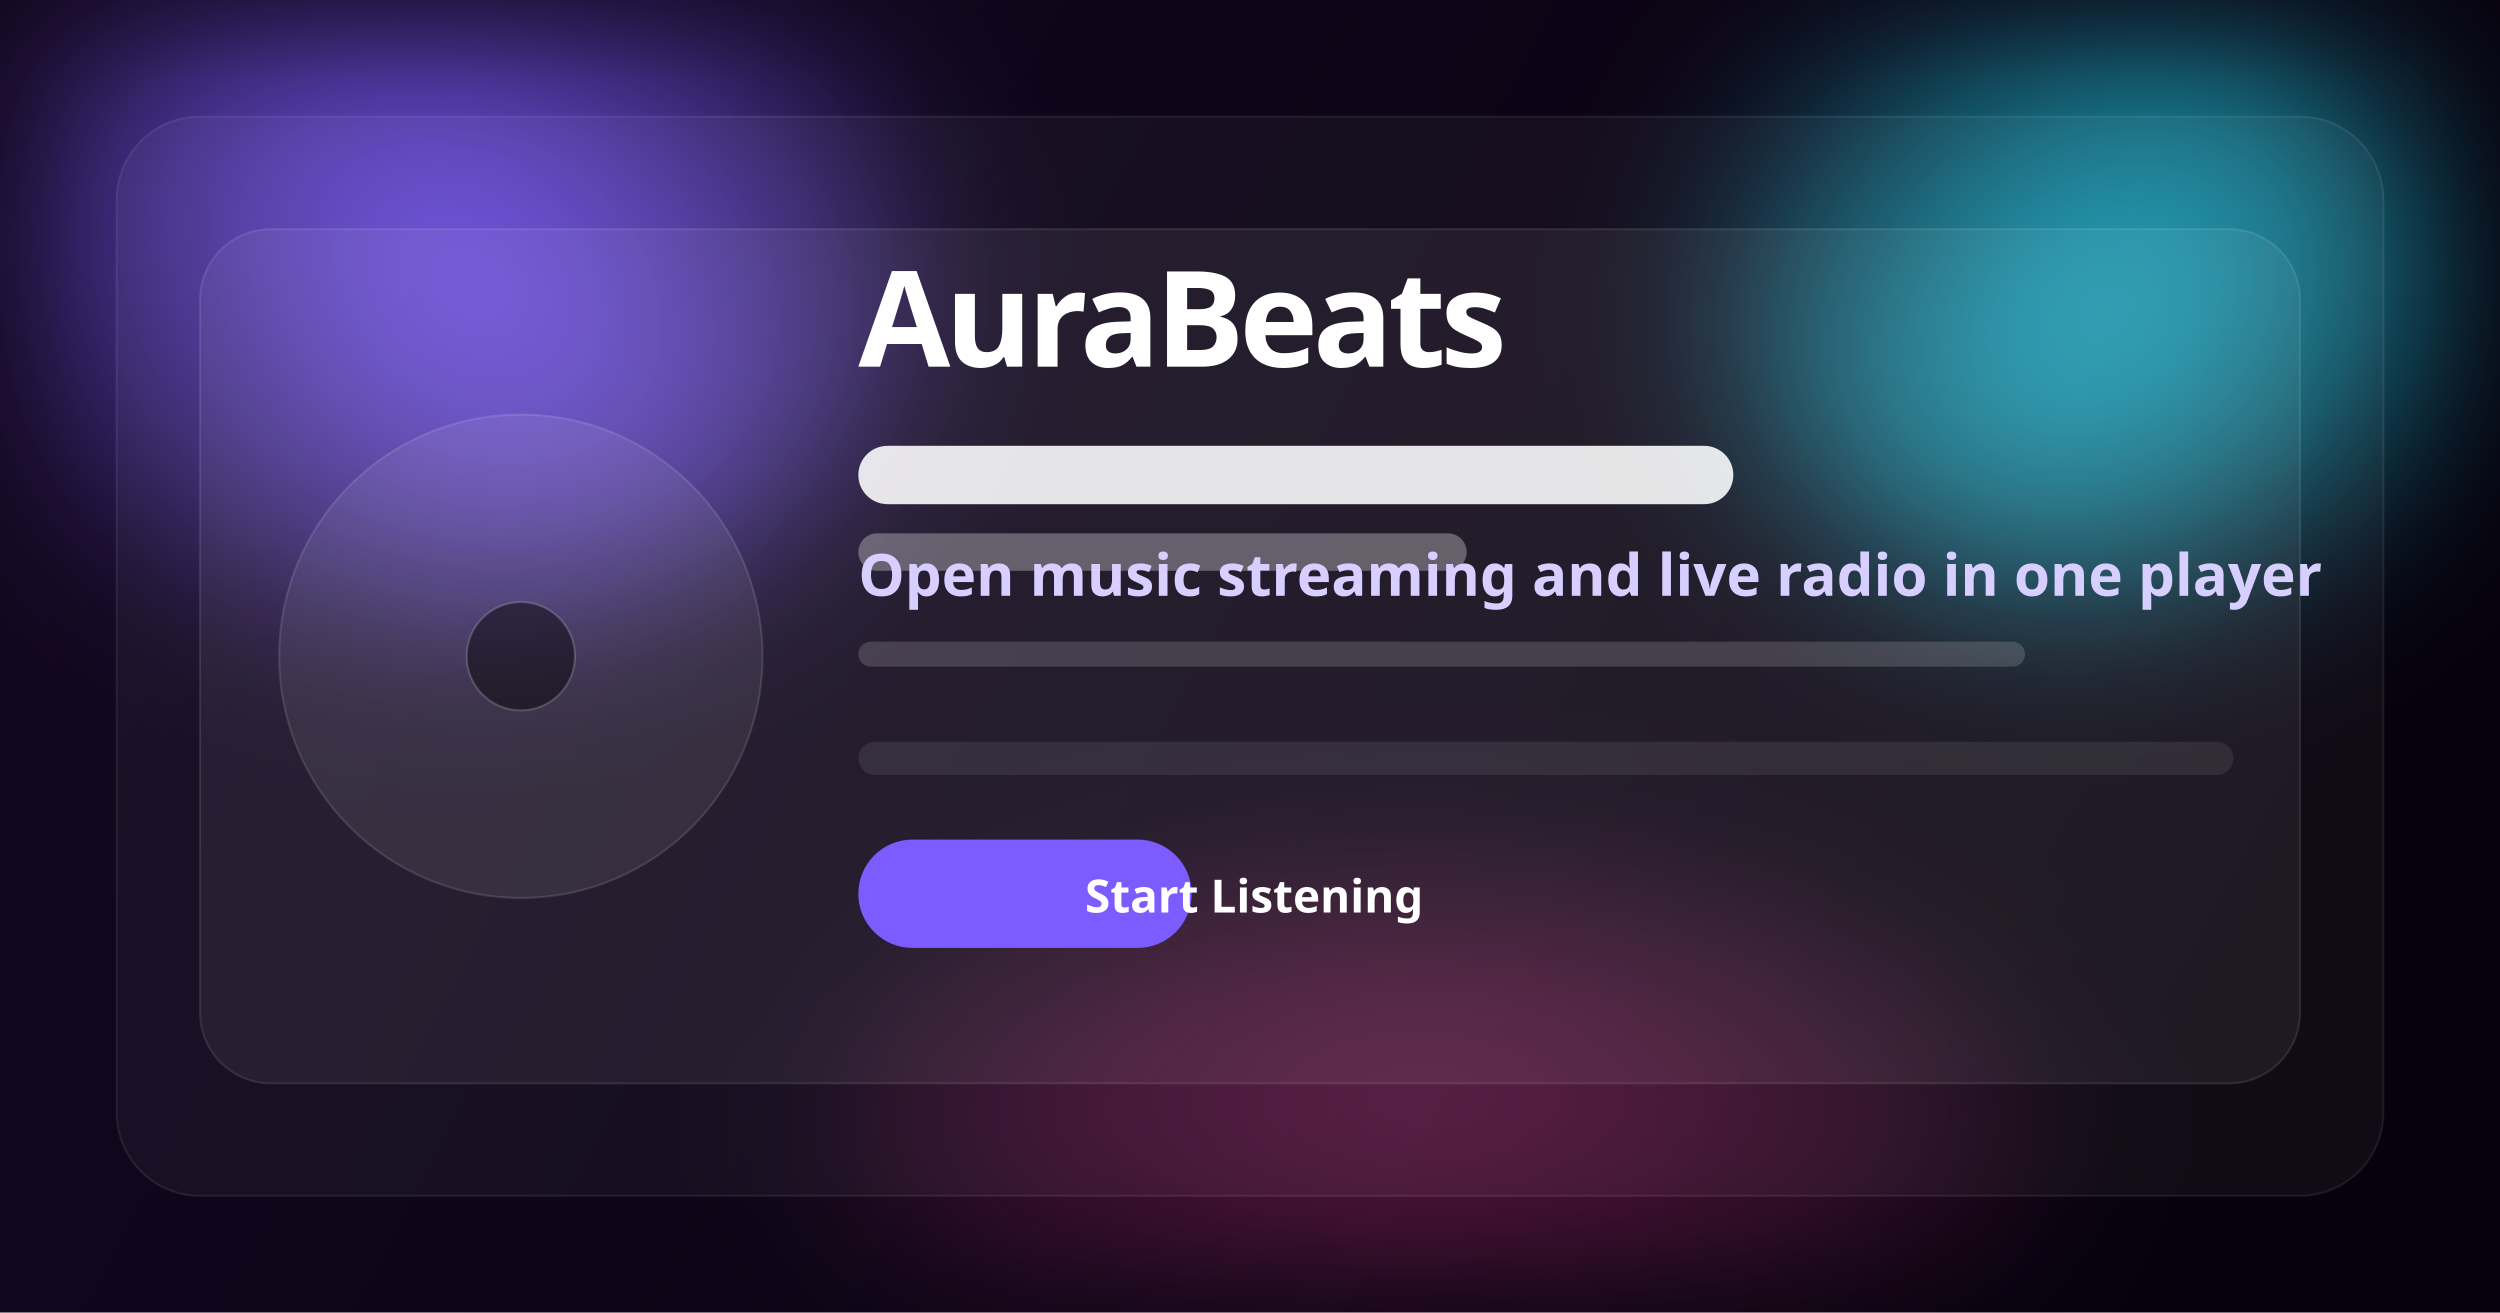
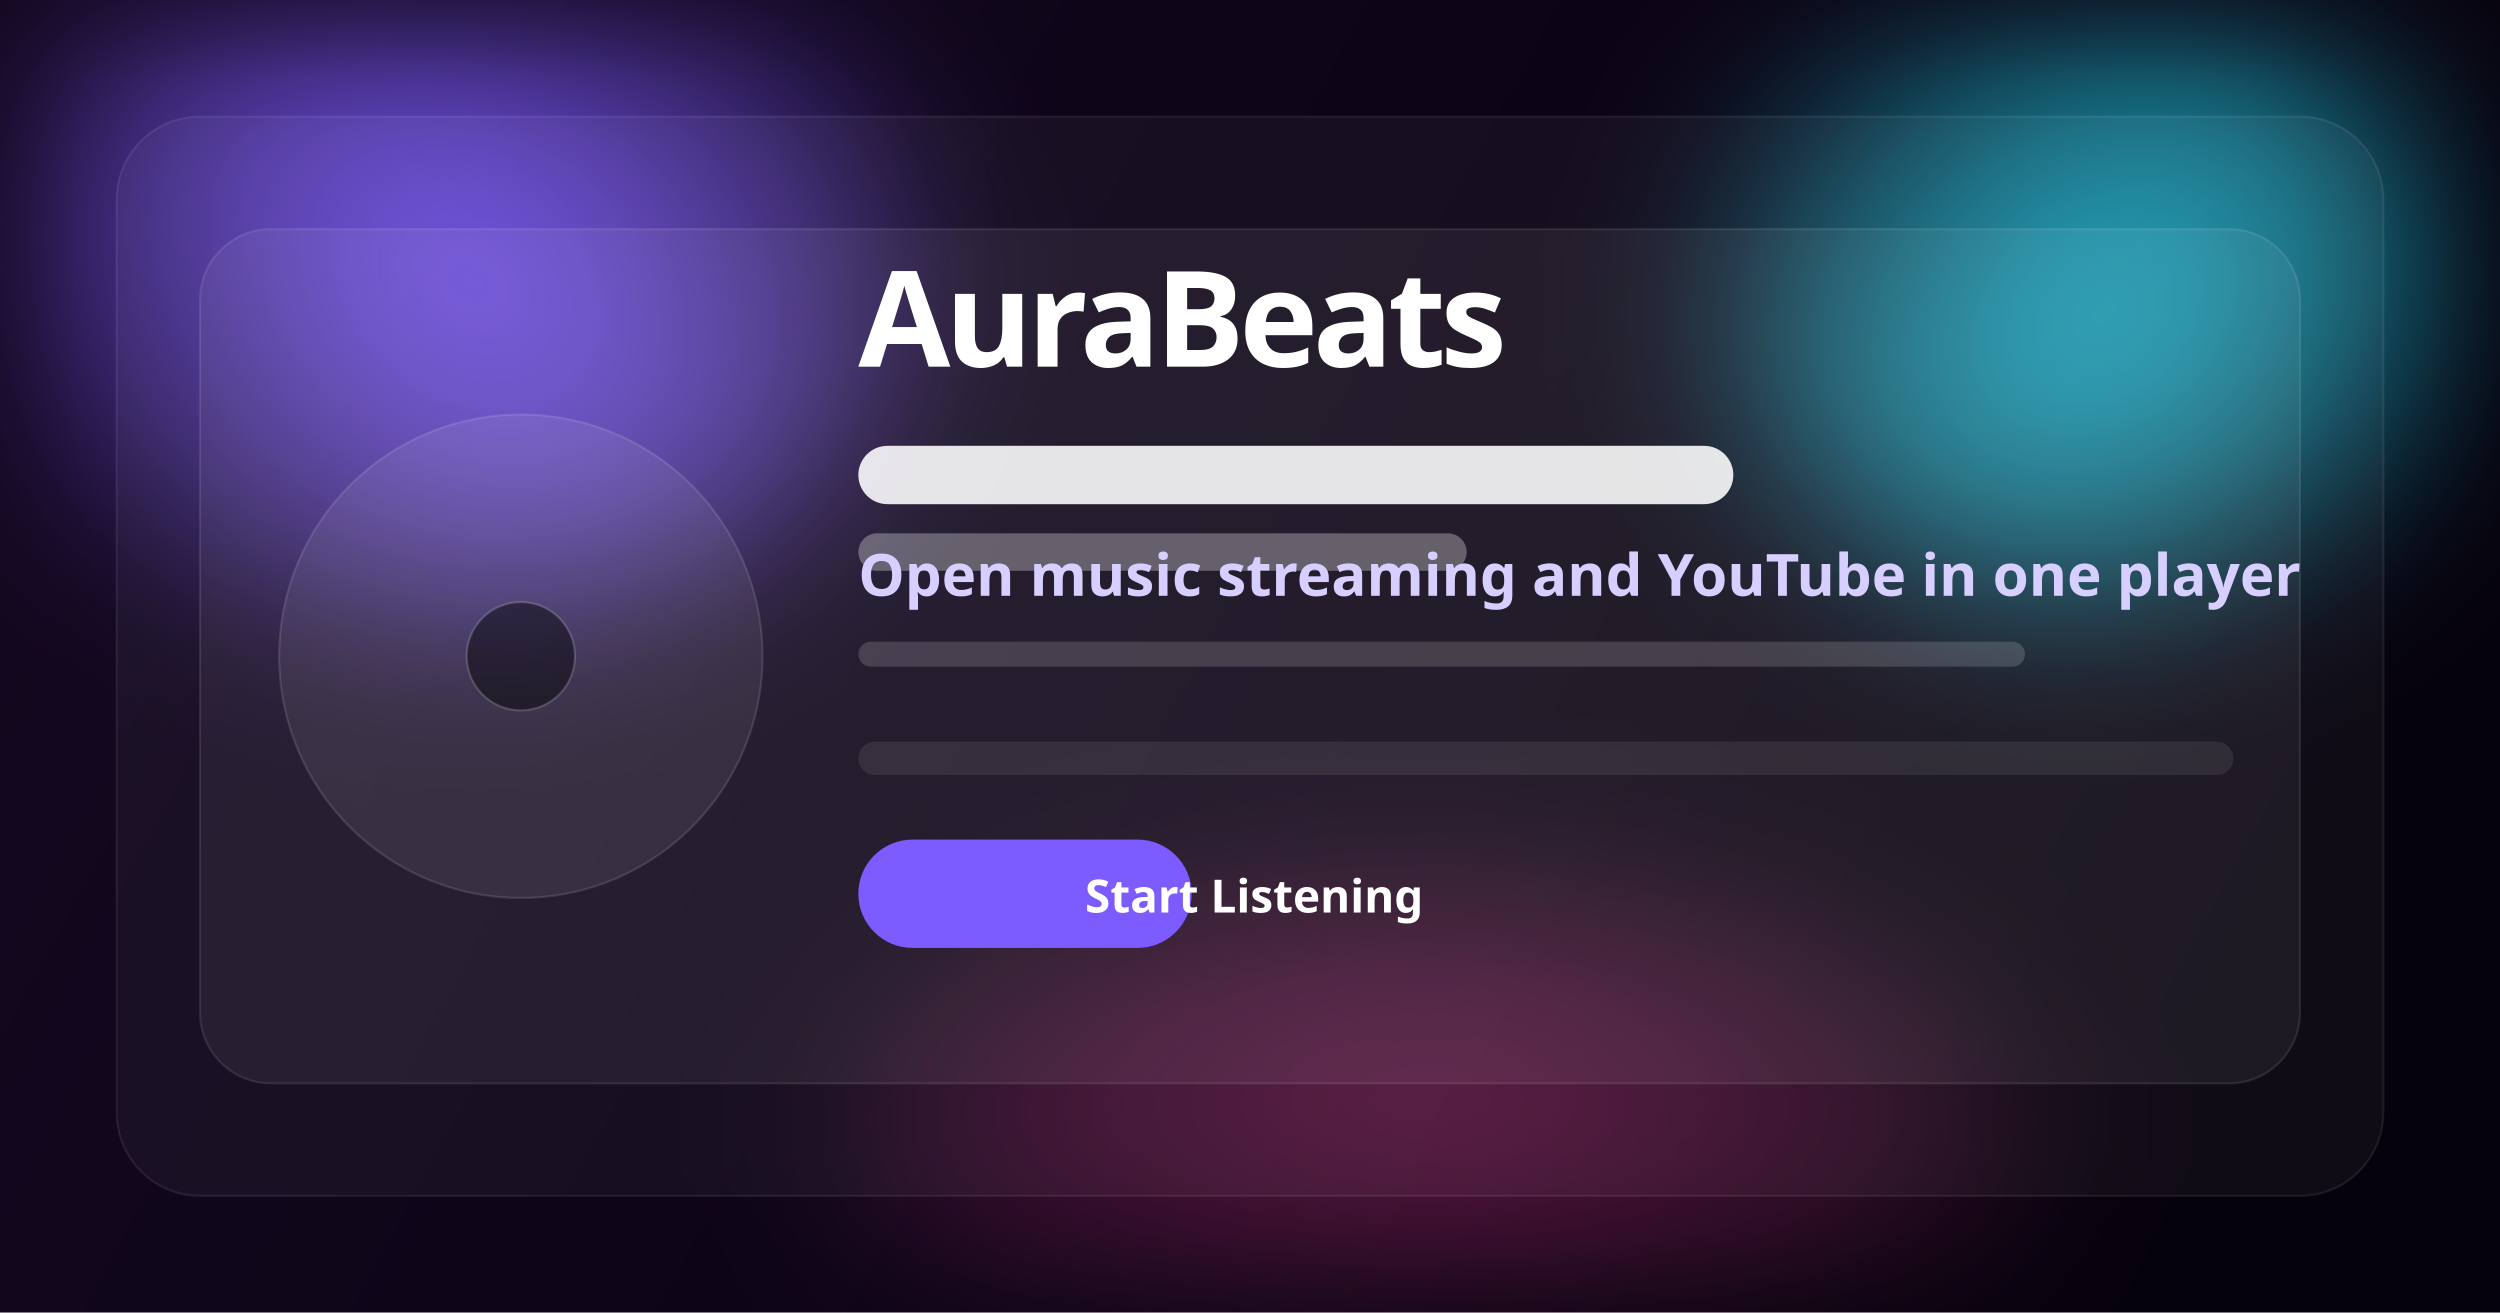
<svg xmlns="http://www.w3.org/2000/svg" width="1200" height="630" viewBox="0 0 1200 630" fill="none">
  <defs>
    <linearGradient id="bg" x1="120" y1="60" x2="1040" y2="560" gradientUnits="userSpaceOnUse">
      <stop stop-color="#13071F" />
      <stop offset="1" stop-color="#06020D" />
    </linearGradient>
    <radialGradient id="g1" cx="0" cy="0" r="1" gradientUnits="userSpaceOnUse" gradientTransform="translate(226 136) rotate(41.8) scale(350 257)">
      <stop stop-color="#7C5CFF" stop-opacity="0.95" />
      <stop offset="1" stop-color="#7C5CFF" stop-opacity="0" />
    </radialGradient>
    <radialGradient id="g2" cx="0" cy="0" r="1" gradientUnits="userSpaceOnUse" gradientTransform="translate(1010 150) rotate(137.6) scale(304 222)">
      <stop stop-color="#22D3EE" stop-opacity="0.85" />
      <stop offset="1" stop-color="#22D3EE" stop-opacity="0" />
    </radialGradient>
    <radialGradient id="g3" cx="0" cy="0" r="1" gradientUnits="userSpaceOnUse" gradientTransform="translate(684 528) rotate(180) scale(410 180)">
      <stop stop-color="#FF3F9E" stop-opacity="0.35" />
      <stop offset="1" stop-color="#FF3F9E" stop-opacity="0" />
    </radialGradient>
    <linearGradient id="panel" x1="370" y1="132" x2="956" y2="466" gradientUnits="userSpaceOnUse">
      <stop stop-color="rgba(255,255,255,0.12)" />
      <stop offset="1" stop-color="rgba(255,255,255,0.04)" />
    </linearGradient>
    <filter id="blur" x="0" y="0" width="1200" height="630" filterUnits="userSpaceOnUse" color-interpolation-filters="sRGB">
      <feGaussianBlur stdDeviation="40" />
    </filter>
  </defs>
  <rect width="1200" height="630" rx="0" fill="url(#bg)" />
  <g filter="url(#blur)">
    <ellipse cx="220" cy="130" rx="220" ry="170" fill="url(#g1)" />
    <ellipse cx="1000" cy="140" rx="180" ry="150" fill="url(#g2)" />
    <ellipse cx="690" cy="540" rx="290" ry="120" fill="url(#g3)" />
  </g>
  <rect x="56" y="56" width="1088" height="518" rx="40" fill="rgba(255,255,255,0.04)" stroke="rgba(255,255,255,0.08)" />
  <rect x="96" y="110" width="1008" height="410" rx="34" fill="rgba(255,255,255,0.06)" stroke="rgba(255,255,255,0.1)" />
  <circle cx="250" cy="315" r="116" fill="rgba(255,255,255,0.08)" stroke="rgba(255,255,255,0.12)" />
  <circle cx="250" cy="315" r="26" fill="rgba(0,0,0,0.45)" stroke="rgba(255,255,255,0.18)" />
  <rect x="412" y="214" width="420" height="28" rx="14" fill="rgba(255,255,255,0.88)" />
  <rect x="412" y="256" width="292" height="18" rx="9" fill="rgba(255,255,255,0.30)" />
  <rect x="412" y="308" width="560" height="12" rx="6" fill="rgba(255,255,255,0.16)" />
  <rect x="412" y="356" width="660" height="16" rx="8" fill="rgba(255,255,255,0.08)" />
  <rect x="412" y="403" width="160" height="52" rx="26" fill="#7C5CFF" />
  <text x="412" y="176" fill="white" font-family="Outfit, system-ui, sans-serif" font-size="64" font-weight="900" letter-spacing="-0.04em">AuraBeats</text>
-   <text x="412" y="286" fill="#D7CFFF" font-family="Outfit, system-ui, sans-serif" font-size="28" font-weight="600">Open music streaming and live radio in one player</text>
+   <text x="412" y="286" fill="#D7CFFF" font-family="Outfit, system-ui, sans-serif" font-size="28" font-weight="600">Open music streaming and YouTube in one player</text>
  <text x="602" y="438" text-anchor="middle" fill="white" font-family="Outfit, system-ui, sans-serif" font-size="22" font-weight="800">Start Listening</text>
</svg>
